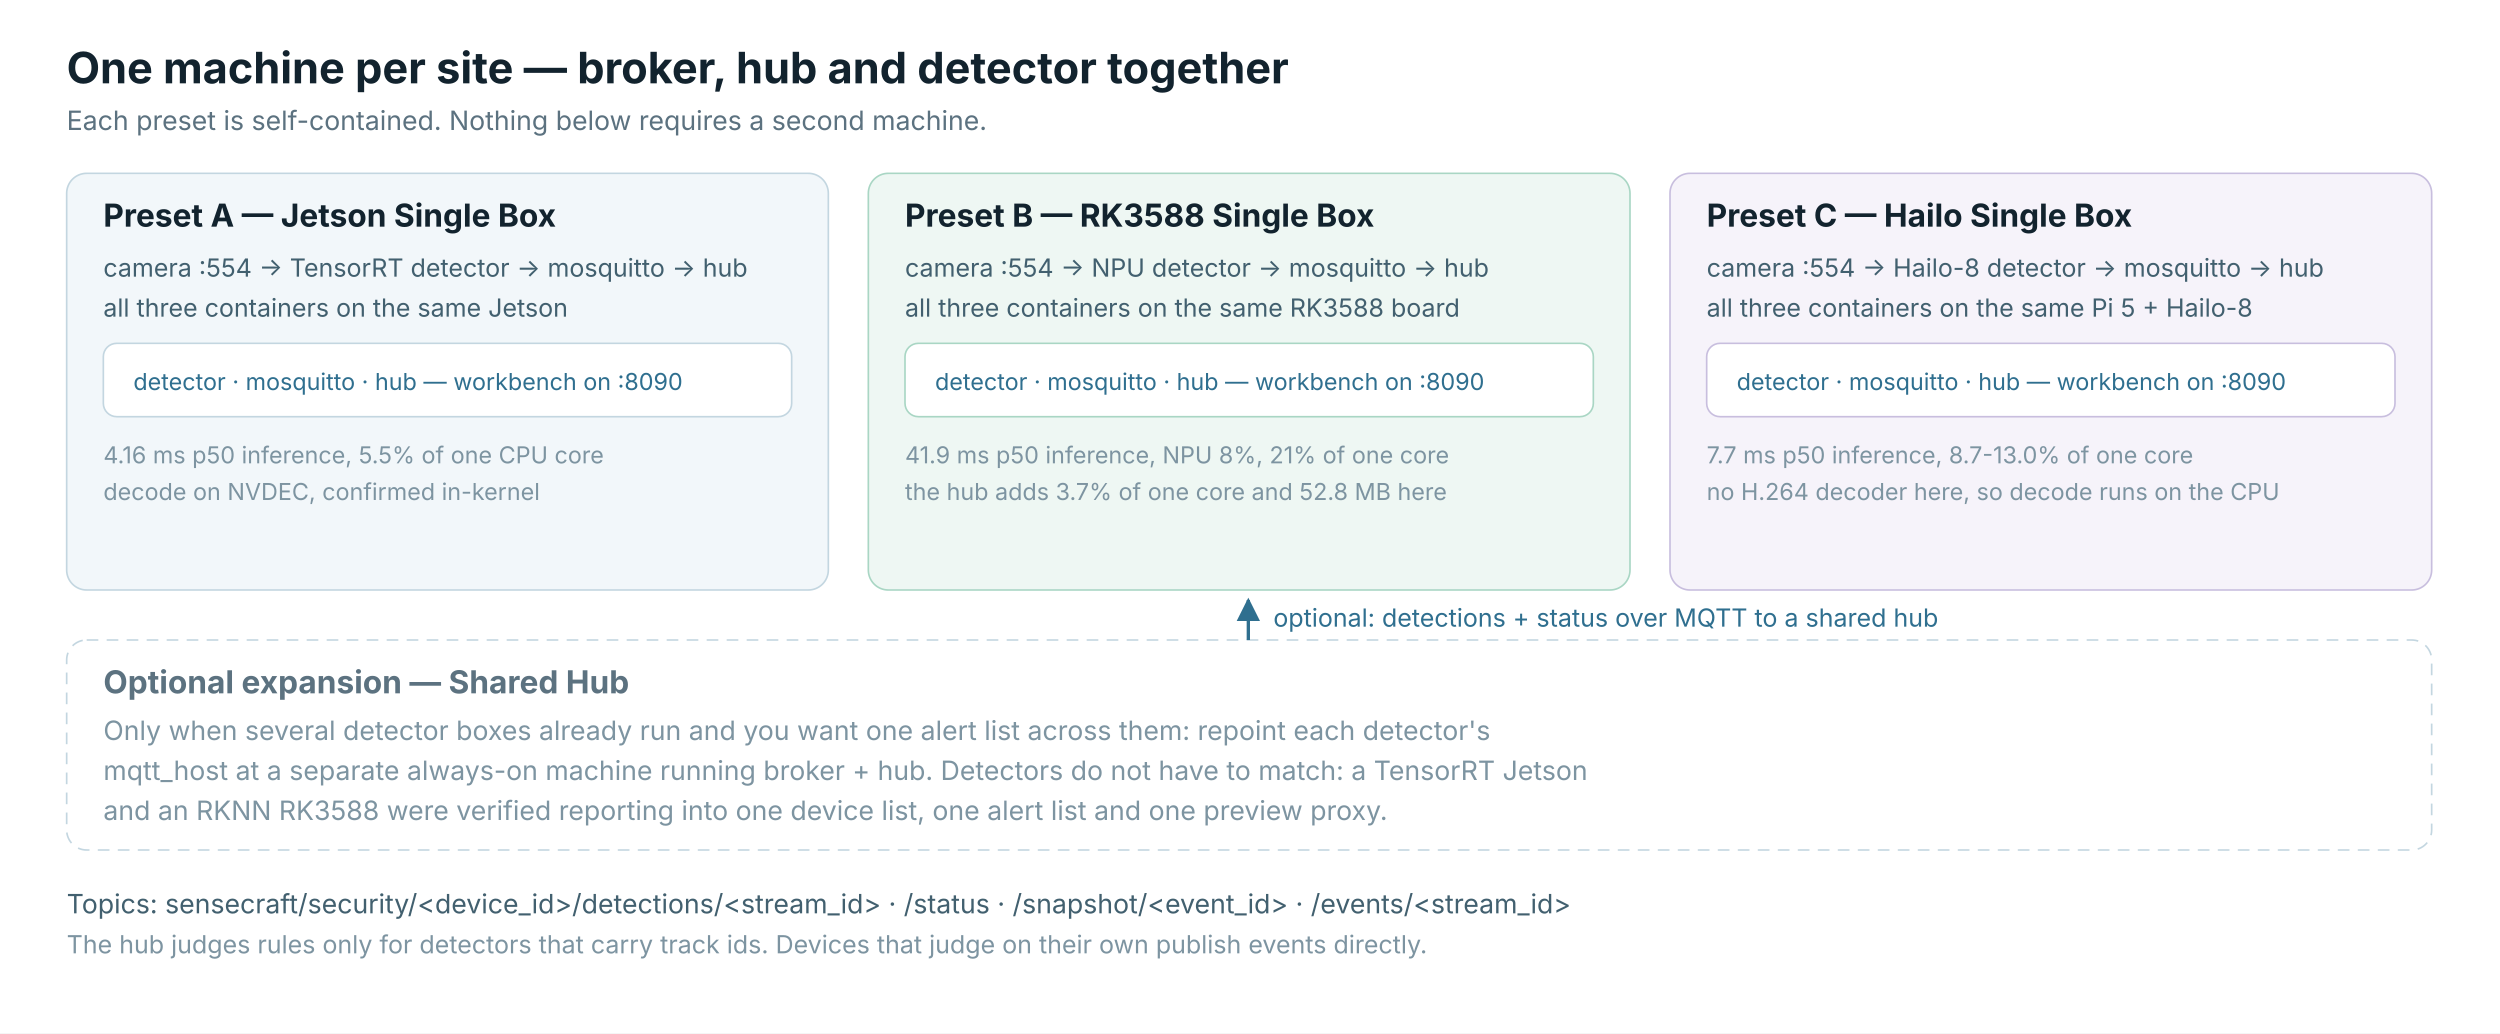
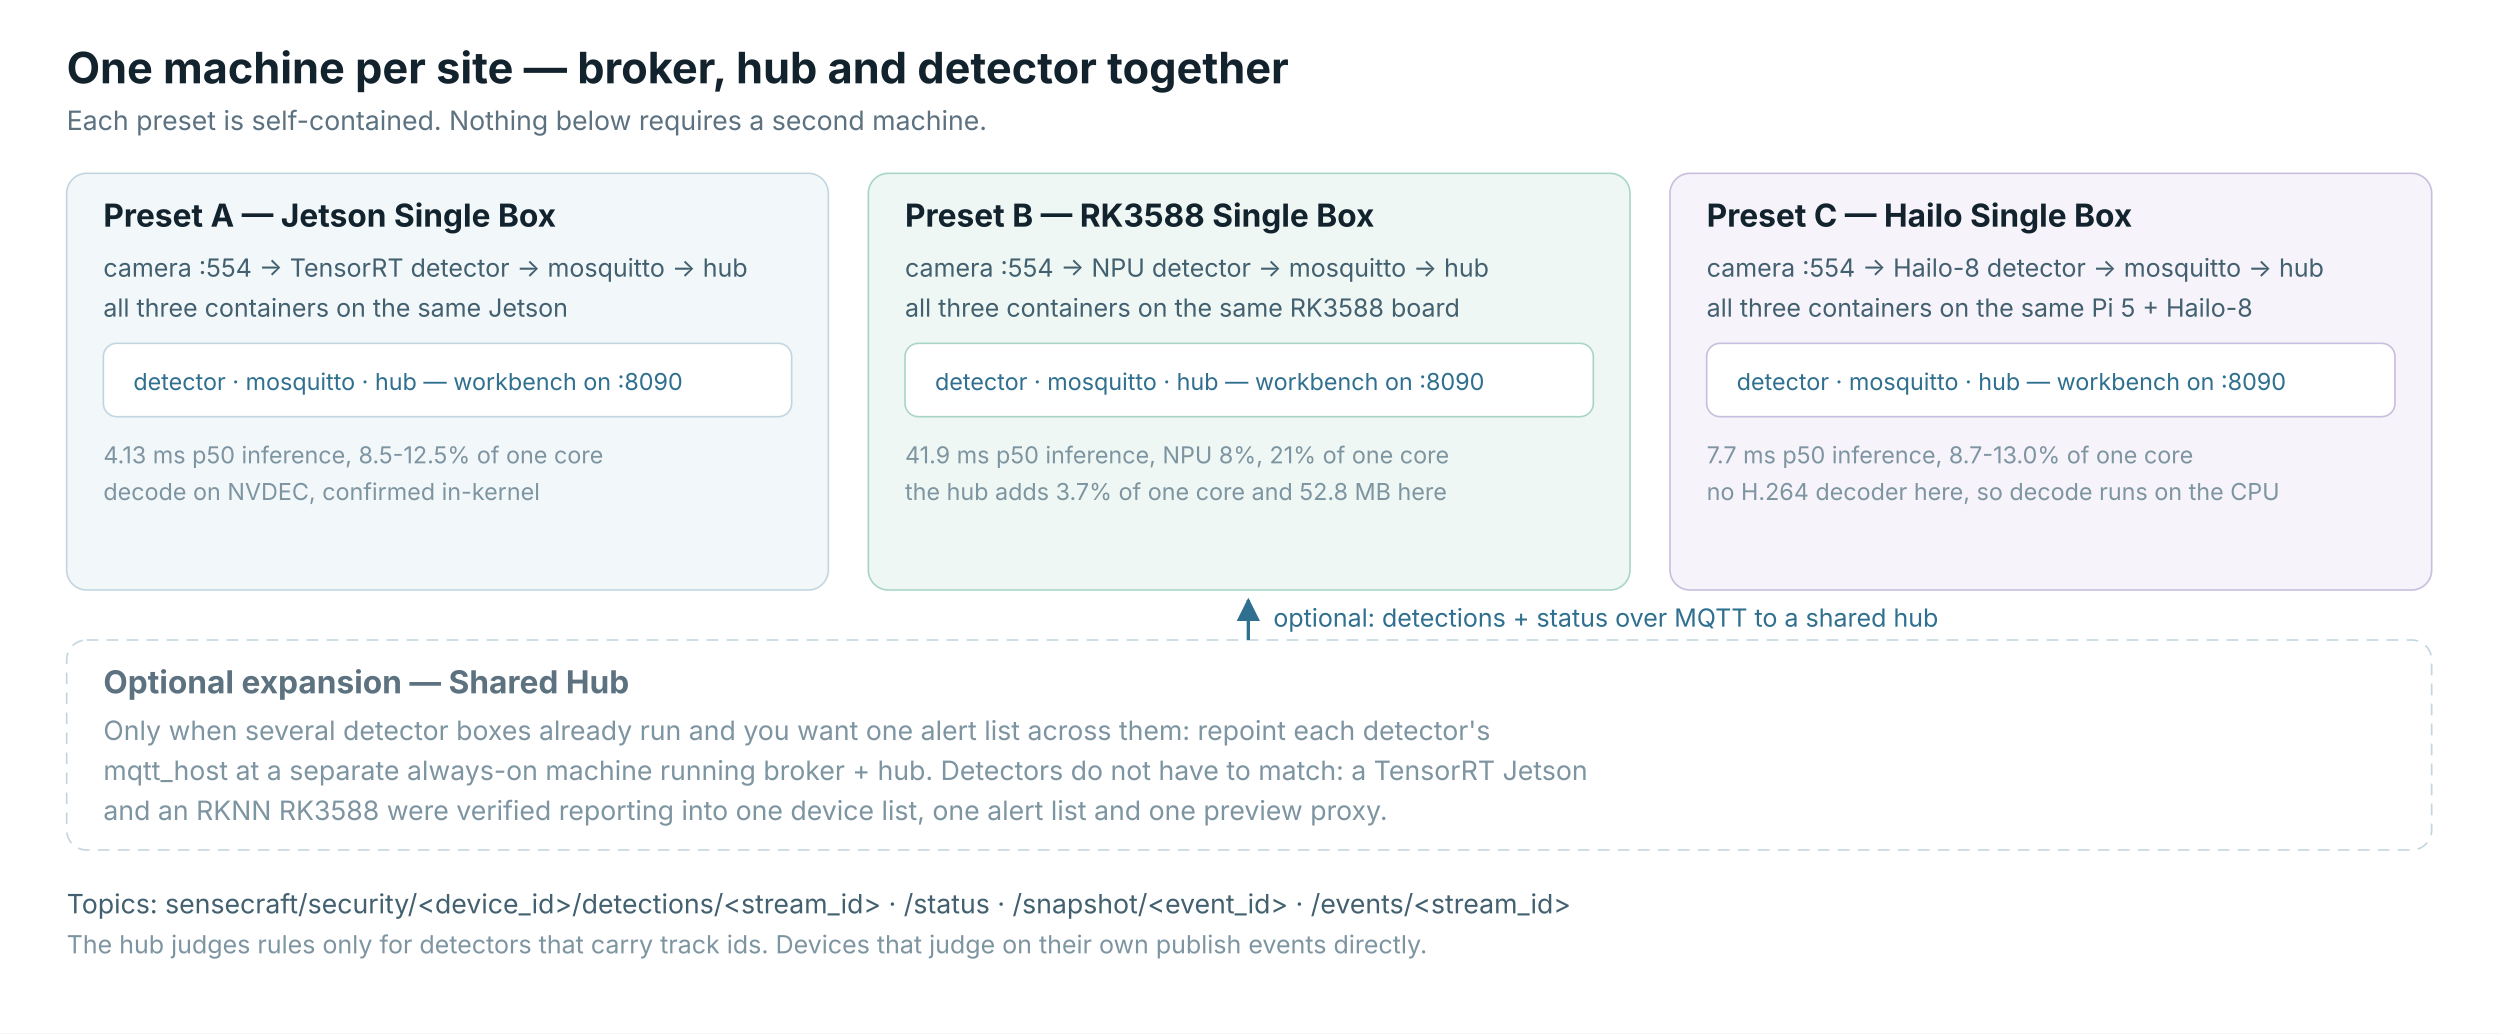
<svg xmlns="http://www.w3.org/2000/svg" viewBox="0 0 1500 620" width="1500" height="620" font-family="Inter, Helvetica, Arial, sans-serif">
  <rect width="1500" height="620" fill="#ffffff" />
  <defs>
    <marker id="a2" viewBox="0 0 10 10" refX="9" refY="5" markerWidth="7" markerHeight="7" orient="auto-start-reverse">
      <path d="M0 0 L10 5 L0 10 z" fill="#2f6f8f" />
    </marker>
  </defs>
  <text x="40" y="50" fill="#12232e" font-size="26" font-weight="700">One machine per site — broker, hub and detector together</text>
  <text x="40" y="78" fill="#5c7280" font-size="16">Each preset is self-contained. Nothing below requires a second machine.</text>
  <rect x="40" y="104" width="457" height="250" rx="12" fill="#f2f7fa" stroke="#c3d6e0" />
  <text x="62" y="136" fill="#12232e" font-size="19" font-weight="700">Preset A — Jetson Single Box</text>
  <text x="62" y="166" fill="#42606f" font-size="15">camera :554 → TensorRT detector → mosquitto → hub</text>
  <text x="62" y="190" fill="#42606f" font-size="15">all three containers on the same Jetson</text>
  <rect x="62" y="206" width="413" height="44" rx="8" fill="#ffffff" stroke="#c3d6e0" />
  <text x="80" y="234" fill="#2f6f8f" font-size="14">detector · mosquitto · hub — workbench on :8090</text>
-   <text x="62" y="278" fill="#7d94a1" font-size="14">4.16 ms p50 inference, 5.5% of one CPU core</text>
+   <text x="62" y="278" fill="#7d94a1" font-size="14">4.13 ms p50 inference, 8.5-12.5% of one core</text>
  <text x="62" y="300" fill="#7d94a1" font-size="14">decode on NVDEC, confirmed in-kernel</text>
  <rect x="521" y="104" width="457" height="250" rx="12" fill="#eef7f3" stroke="#a9d6c4" />
  <text x="543" y="136" fill="#12232e" font-size="19" font-weight="700">Preset B — RK3588 Single Box</text>
  <text x="543" y="166" fill="#42606f" font-size="15">camera :554 → NPU detector → mosquitto → hub</text>
  <text x="543" y="190" fill="#42606f" font-size="15">all three containers on the same RK3588 board</text>
  <rect x="543" y="206" width="413" height="44" rx="8" fill="#ffffff" stroke="#a9d6c4" />
  <text x="561" y="234" fill="#2f6f8f" font-size="14">detector · mosquitto · hub — workbench on :8090</text>
  <text x="543" y="278" fill="#7d94a1" font-size="14">41.9 ms p50 inference, NPU 8%, 21% of one core</text>
  <text x="543" y="300" fill="#7d94a1" font-size="14">the hub adds 3.7% of one core and 52.8 MB here</text>
  <rect x="1002" y="104" width="457" height="250" rx="12" fill="#f6f3fa" stroke="#c8bede" />
  <text x="1024" y="136" fill="#12232e" font-size="19" font-weight="700">Preset C — Hailo Single Box</text>
  <text x="1024" y="166" fill="#42606f" font-size="15">camera :554 → Hailo-8 detector → mosquitto → hub</text>
  <text x="1024" y="190" fill="#42606f" font-size="15">all three containers on the same Pi 5 + Hailo-8</text>
  <rect x="1024" y="206" width="413" height="44" rx="8" fill="#ffffff" stroke="#c8bede" />
  <text x="1042" y="234" fill="#2f6f8f" font-size="14">detector · mosquitto · hub — workbench on :8090</text>
  <text x="1024" y="278" fill="#7d94a1" font-size="14">7.7 ms p50 inference, 8.7-13.0% of one core</text>
  <text x="1024" y="300" fill="#7d94a1" font-size="14">no H.264 decoder here, so decode runs on the CPU</text>
  <rect x="40" y="384" width="1419" height="126" rx="12" fill="#ffffff" stroke="#c3d6e0" stroke-dasharray="7 5" />
  <text x="62" y="416" fill="#5c7280" font-size="19" font-weight="700">Optional expansion — Shared Hub</text>
  <text x="62" y="444" fill="#7d94a1" font-size="16">Only when several detector boxes already run and you want one alert list across them: repoint each detector's</text>
  <text x="62" y="468" fill="#7d94a1" font-size="16">mqtt_host at a separate always-on machine running broker + hub. Detectors do not have to match: a TensorRT Jetson</text>
  <text x="62" y="492" fill="#7d94a1" font-size="16">and an RKNN RK3588 were verified reporting into one device list, one alert list and one preview proxy.</text>
  <line x1="749" y1="384" x2="749" y2="360" stroke="#2f6f8f" stroke-width="2" marker-end="url(#a2)" />
  <text x="764" y="376" fill="#2f6f8f" font-size="15">optional: detections + status over MQTT to a shared hub</text>
  <text x="40" y="548" fill="#42606f" font-size="16">Topics: sensecraft/security/&lt;device_id&gt;/detections/&lt;stream_id&gt; · /status · /snapshot/&lt;event_id&gt; · /events/&lt;stream_id&gt;</text>
  <text x="40" y="572" fill="#7d94a1" font-size="15">The hub judges rules only for detectors that carry track ids. Devices that judge on their own publish events directly.</text>
</svg>
